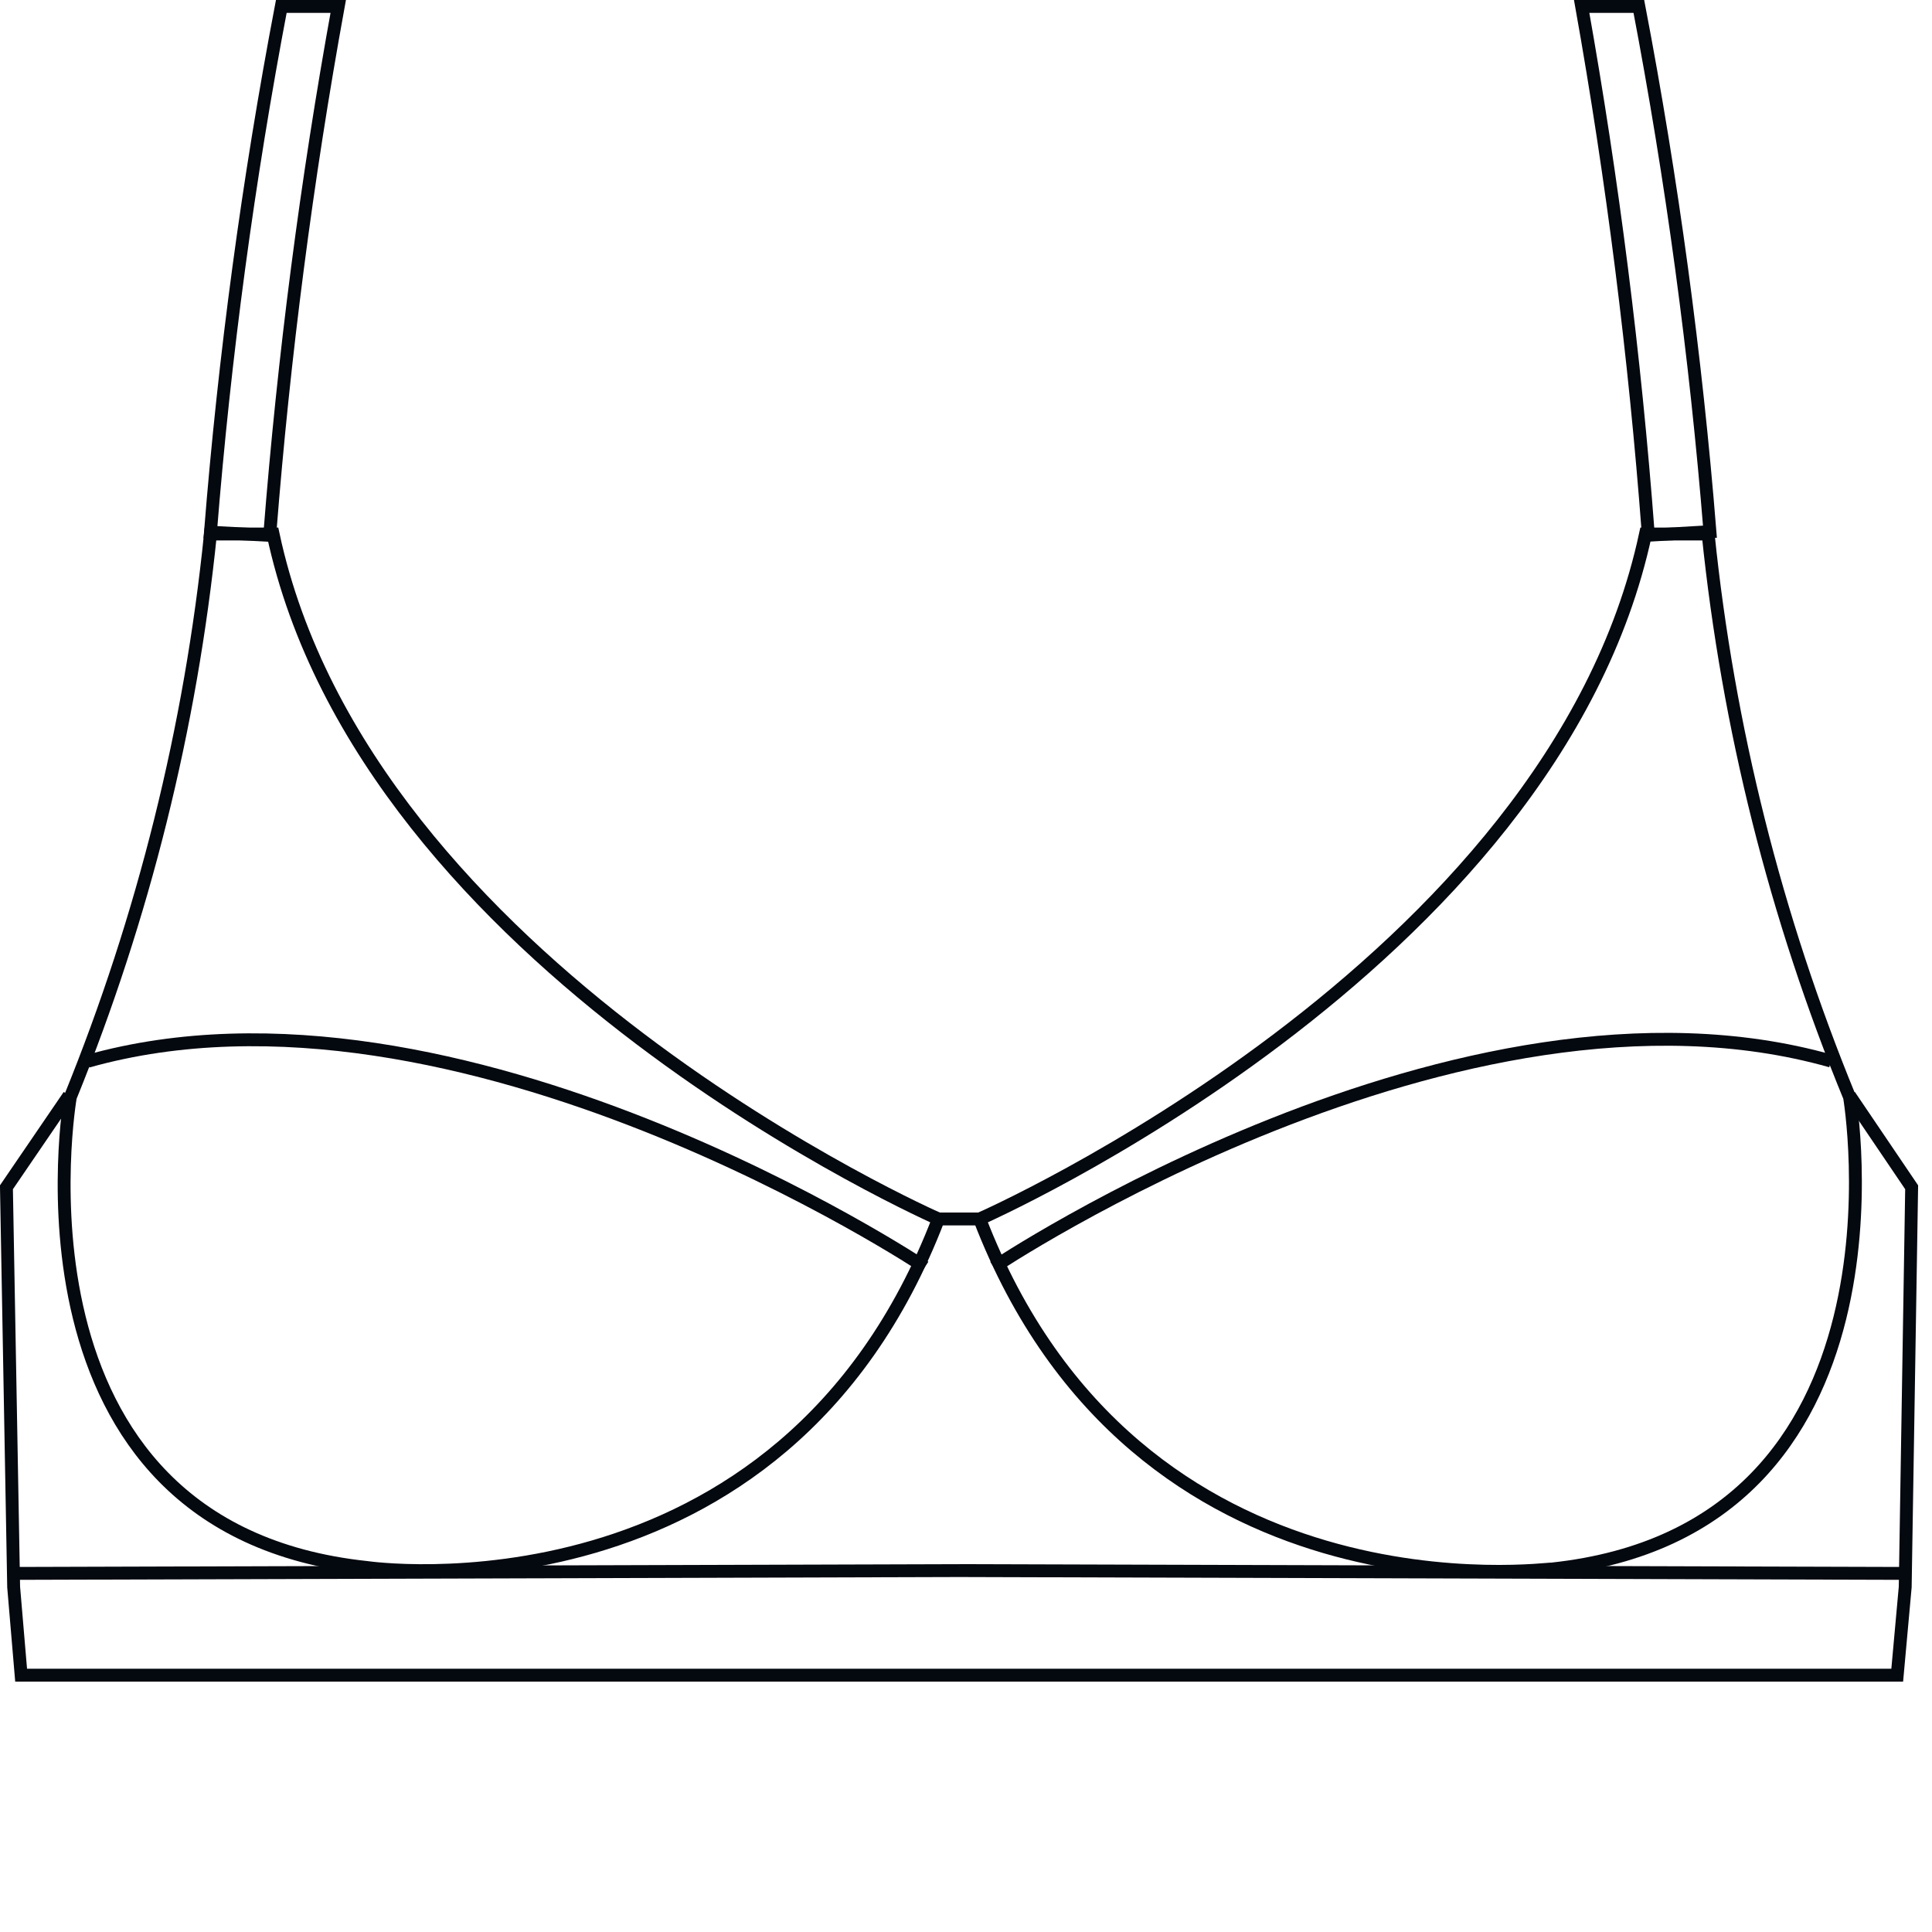
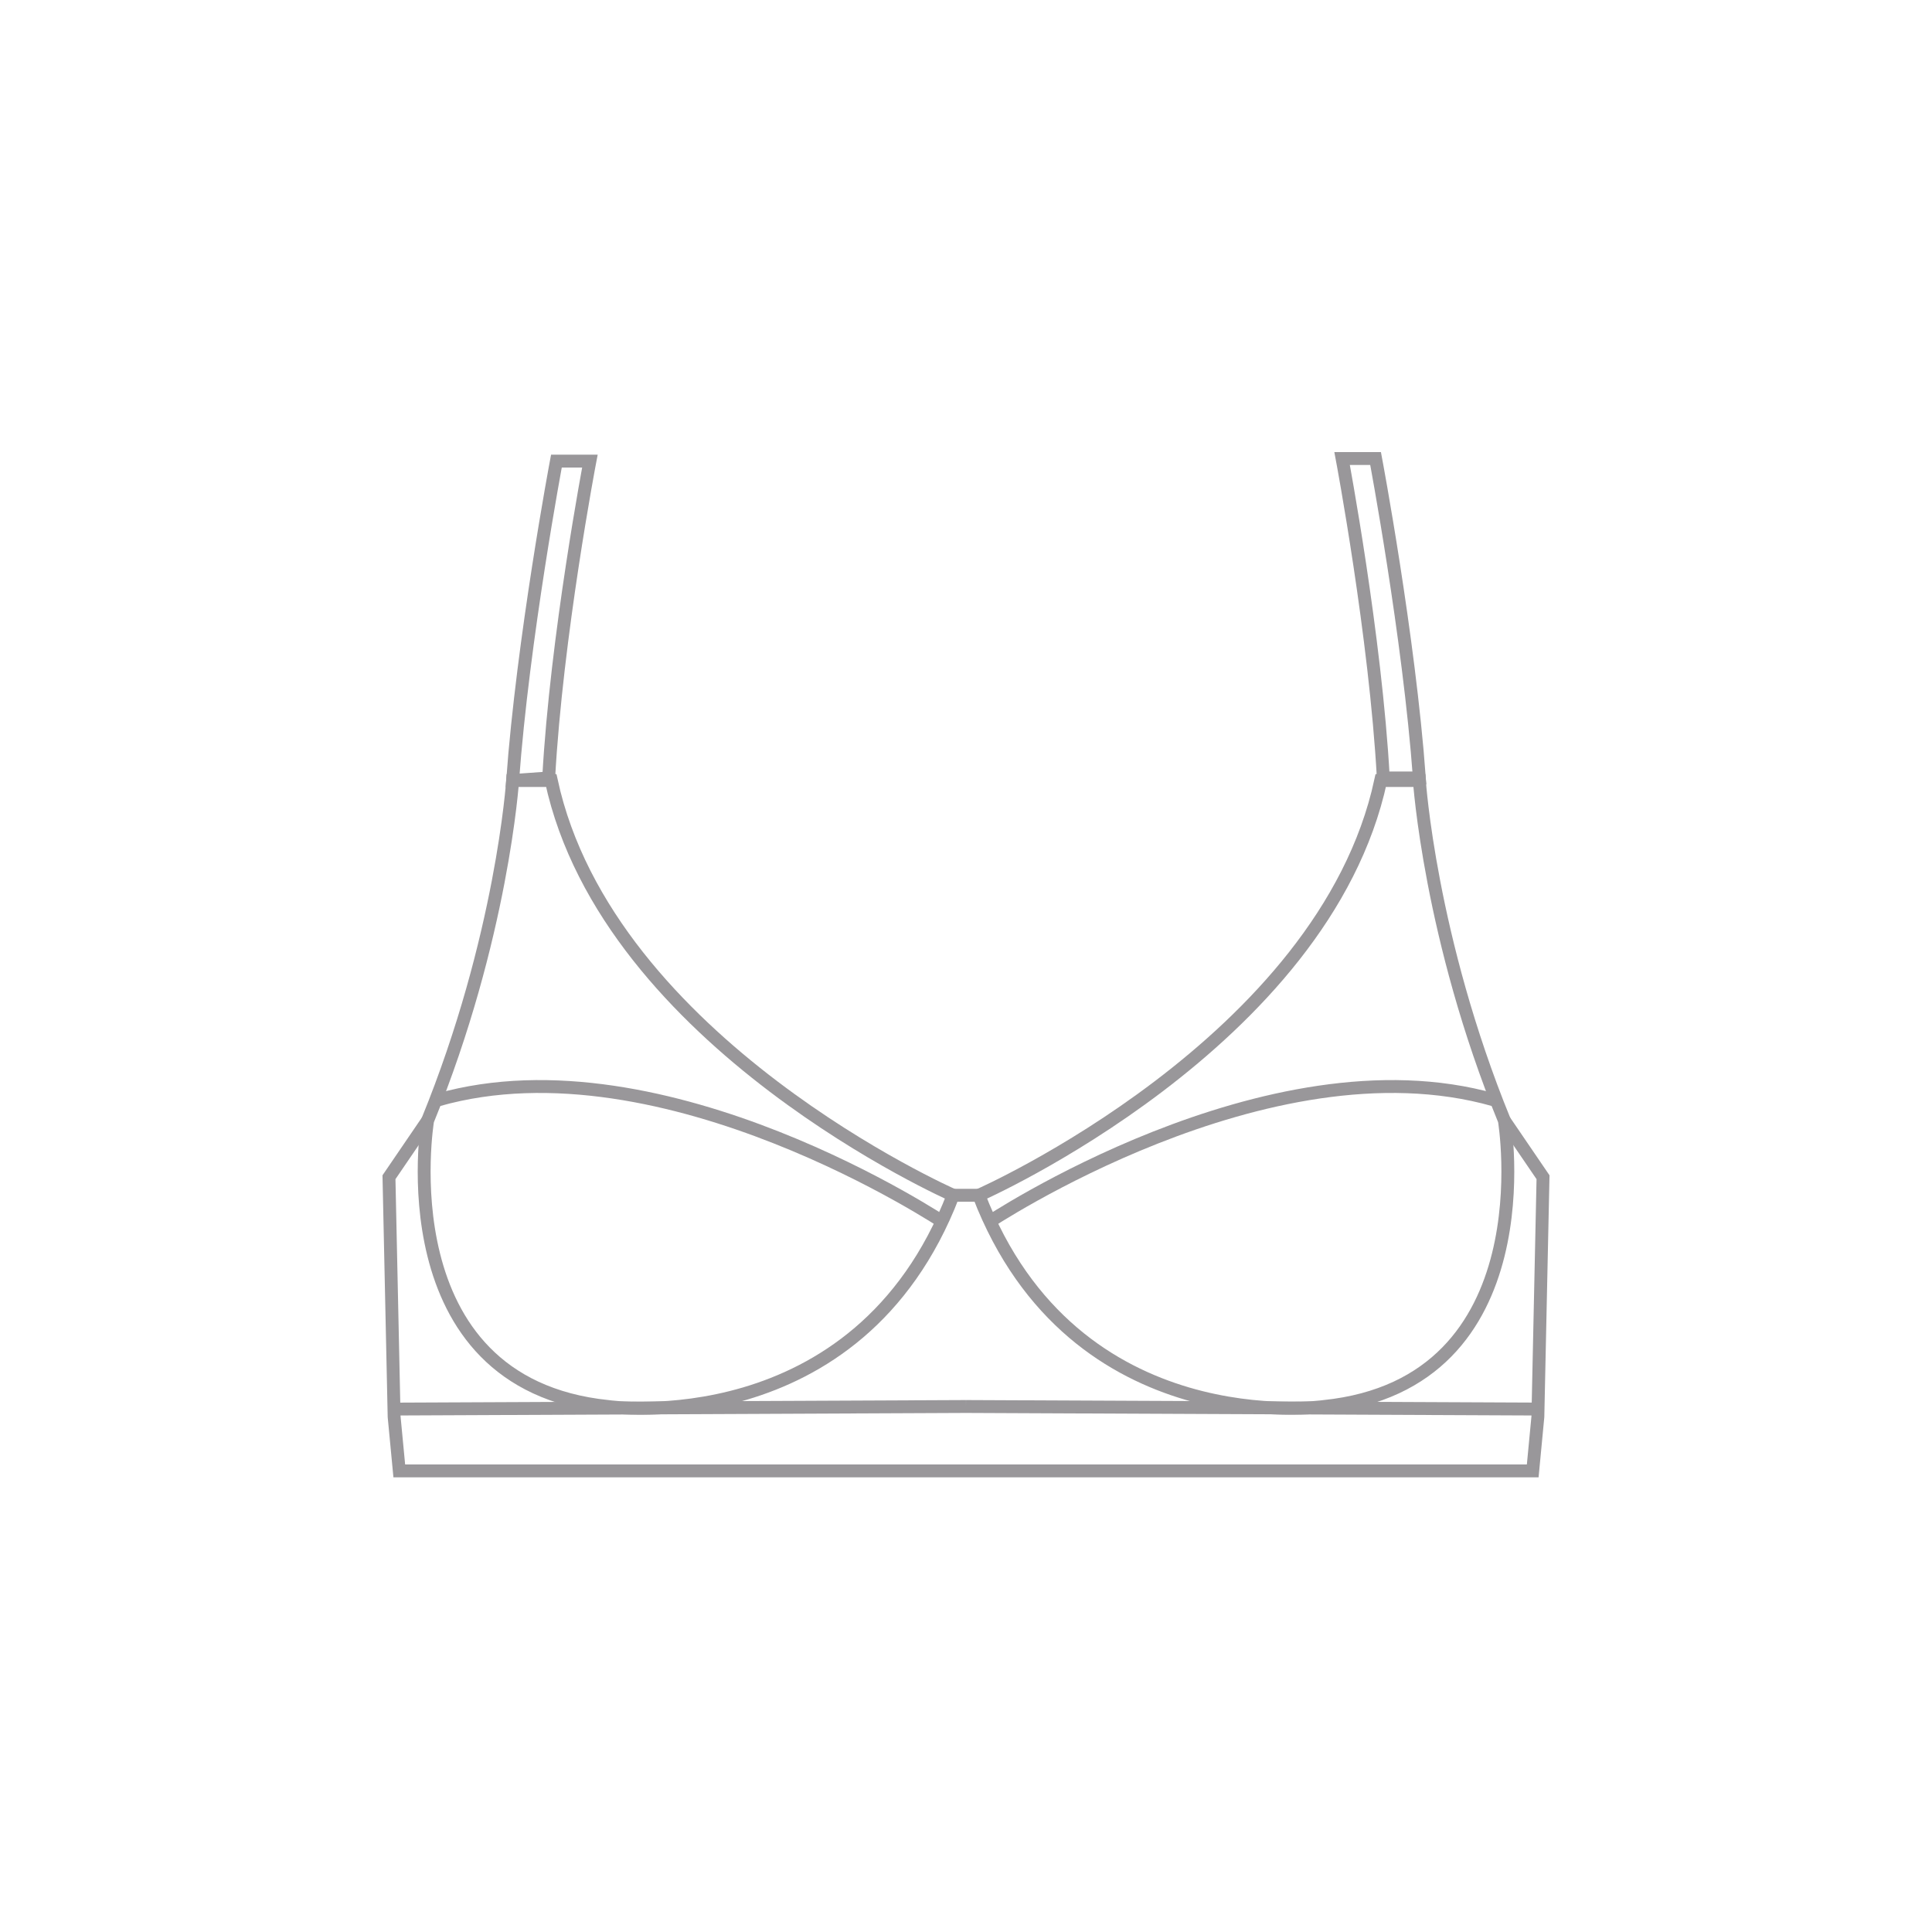
<svg xmlns="http://www.w3.org/2000/svg" version="1.1" x="0px" y="0px" viewBox="0 0 75 75" enable-background="new 0 0 75 75" xml:space="preserve">
-   <path class="cls-1" fill="none" stroke="#04080F" stroke-width="0.5" stroke-miterlimit="10" d="M36.7,52.18S14.46,42.43,10.87,25.59H8.44A79.38,79.38,0,0,1,3,47.45S.09,64.18,14.51,65.71C14.51,65.71,30.61,68.06,36.7,52.18Z" transform="translate(-0.27 -4.86)" />
-   <polyline fill="none" stroke="#04080F" stroke-width="0.5" stroke-miterlimit="10" class="cls-1" points="37.23 65.03 0.82 65.03 0.53 61.61 0.25 46.09 2.68 42.53" />
-   <path fill="none" stroke="#04080F" stroke-width="0.5" stroke-miterlimit="10" class="cls-1" d="M36.17,54.05S18.09,42,3.67,46.06" transform="translate(-0.27 -4.86)" />
-   <path fill="none" stroke="#04080F" stroke-width="0.5" stroke-miterlimit="10" class="cls-1" d="M10.75,25.52A203,203,0,0,1,13.4,5.11H11.19A189.47,189.47,0,0,0,8.44,25.52l2.43.13" transform="translate(-0.27 -4.86)" />
-   <path fill="none" stroke="#04080F" stroke-width="0.5" stroke-miterlimit="10" class="cls-1" d="M38.3,52.18s22.24-9.75,25.85-26.59h2.43a78.68,78.68,0,0,0,5.49,21.86s2.84,16.78-11.56,18.32C60.51,65.71,44.41,68.06,38.3,52.18Z" transform="translate(-0.27 -4.86)" />
-   <polyline fill="none" stroke="#04080F" stroke-width="0.5" stroke-miterlimit="10" class="cls-1" points="37.23 65.03 73.65 65.03 73.96 61.61 74.21 46.09 71.8 42.53" />
-   <line fill="none" stroke="#04080F" stroke-width="0.5" stroke-miterlimit="10" class="cls-1" x1="0.37" y1="61.08" x2="37.23" y2="60.97" />
-   <line fill="none" stroke="#04080F" stroke-width="0.5" stroke-miterlimit="10" class="cls-1" x1="74.11" y1="61.08" x2="37.23" y2="60.97" />
-   <path fill="none" stroke="#04080F" stroke-width="0.5" stroke-miterlimit="10" class="cls-1" d="M38.85,54.05s18.06-12.09,32.5-8" transform="translate(-0.27 -4.86)" />
-   <path fill="none" stroke="#04080F" stroke-width="0.5" stroke-miterlimit="10" class="cls-1" d="M64.25,25.52A203.24,203.24,0,0,0,61.67,5.11h2.22A189.13,189.13,0,0,1,66.65,25.5l-2.43.14" transform="translate(-0.27 -4.86)" />
-   <line fill="none" stroke="#04080F" stroke-width="0.5" stroke-miterlimit="10" class="cls-1" x1="36.43" y1="47.32" x2="38.04" y2="47.32" />
+   <g>
+     <path stroke="#99979A" stroke-width="0.5" stroke-miterlimit="10" fill="none" d="M37,46.4c0,0-13.4-5.9-15.6-16.1l-1.5,0c0,0-0.4,6.1-3.3,13.2c0,0-1.7,10.2,7,11.1C23.6,54.6,33.3,56,37,46.4z   " />
+     <polyline stroke="#99979A" stroke-width="0.5" stroke-miterlimit="10" fill="none" points="37.5,57.1 15.5,57.1 15.3,55 15.1,45.7 16.6,43.5  " />
+     <path stroke="#99979A" stroke-width="0.5" stroke-miterlimit="10" fill="none" d="M36.7,47.5c0,0-10.9-7.3-19.7-4.8" />
+     <path stroke="#99979A" stroke-width="0.5" stroke-miterlimit="10" fill="none" d="M21.3,30.2c0.3-5.5,1.6-12.3,1.6-12.3h-1.3c0,0-1.3,6.9-1.7,12.4L21.3,30.2" />
+     <path stroke="#99979A" stroke-width="0.5" stroke-miterlimit="10" fill="none" d="M38,46.4c0,0,13.4-5.9,15.6-16.1l1.5,0c0,0,0.4,6.1,3.3,13.2c0,0,1.7,10.2-7,11.1C51.4,54.6,41.7,56,38,46.4z" />
+     <polyline stroke="#99979A" stroke-width="0.5" stroke-miterlimit="10" fill="none" points="37.5,57.1 59.5,57.1 59.7,55 59.9,45.7 58.4,43.5  " />
+     <g>
+       <line stroke="#99979A" stroke-width="0.5" stroke-miterlimit="10" fill="none" x1="15.2" y1="54.7" x2="37.5" y2="54.6" />
+       <line stroke="#99979A" stroke-width="0.5" stroke-miterlimit="10" fill="none" x1="59.8" y1="54.7" x2="37.5" y2="54.6" />
+     </g>
+     <path stroke="#99979A" stroke-width="0.5" stroke-miterlimit="10" fill="none" d="M38.3,47.5c0,0,10.9-7.3,19.7-4.8" />
+     <path stroke="#99979A" stroke-width="0.5" stroke-miterlimit="10" fill="none" d="M53.7,30.2c-0.3-5.5-1.6-12.4-1.6-12.4h1.3c0,0,1.3,6.9,1.7,12.4H53.7" />
+     <line stroke="#99979A" stroke-width="0.5" stroke-miterlimit="10" fill="none" x1="37" y1="46.4" x2="38" y2="46.4" />
+   </g>
</svg>
